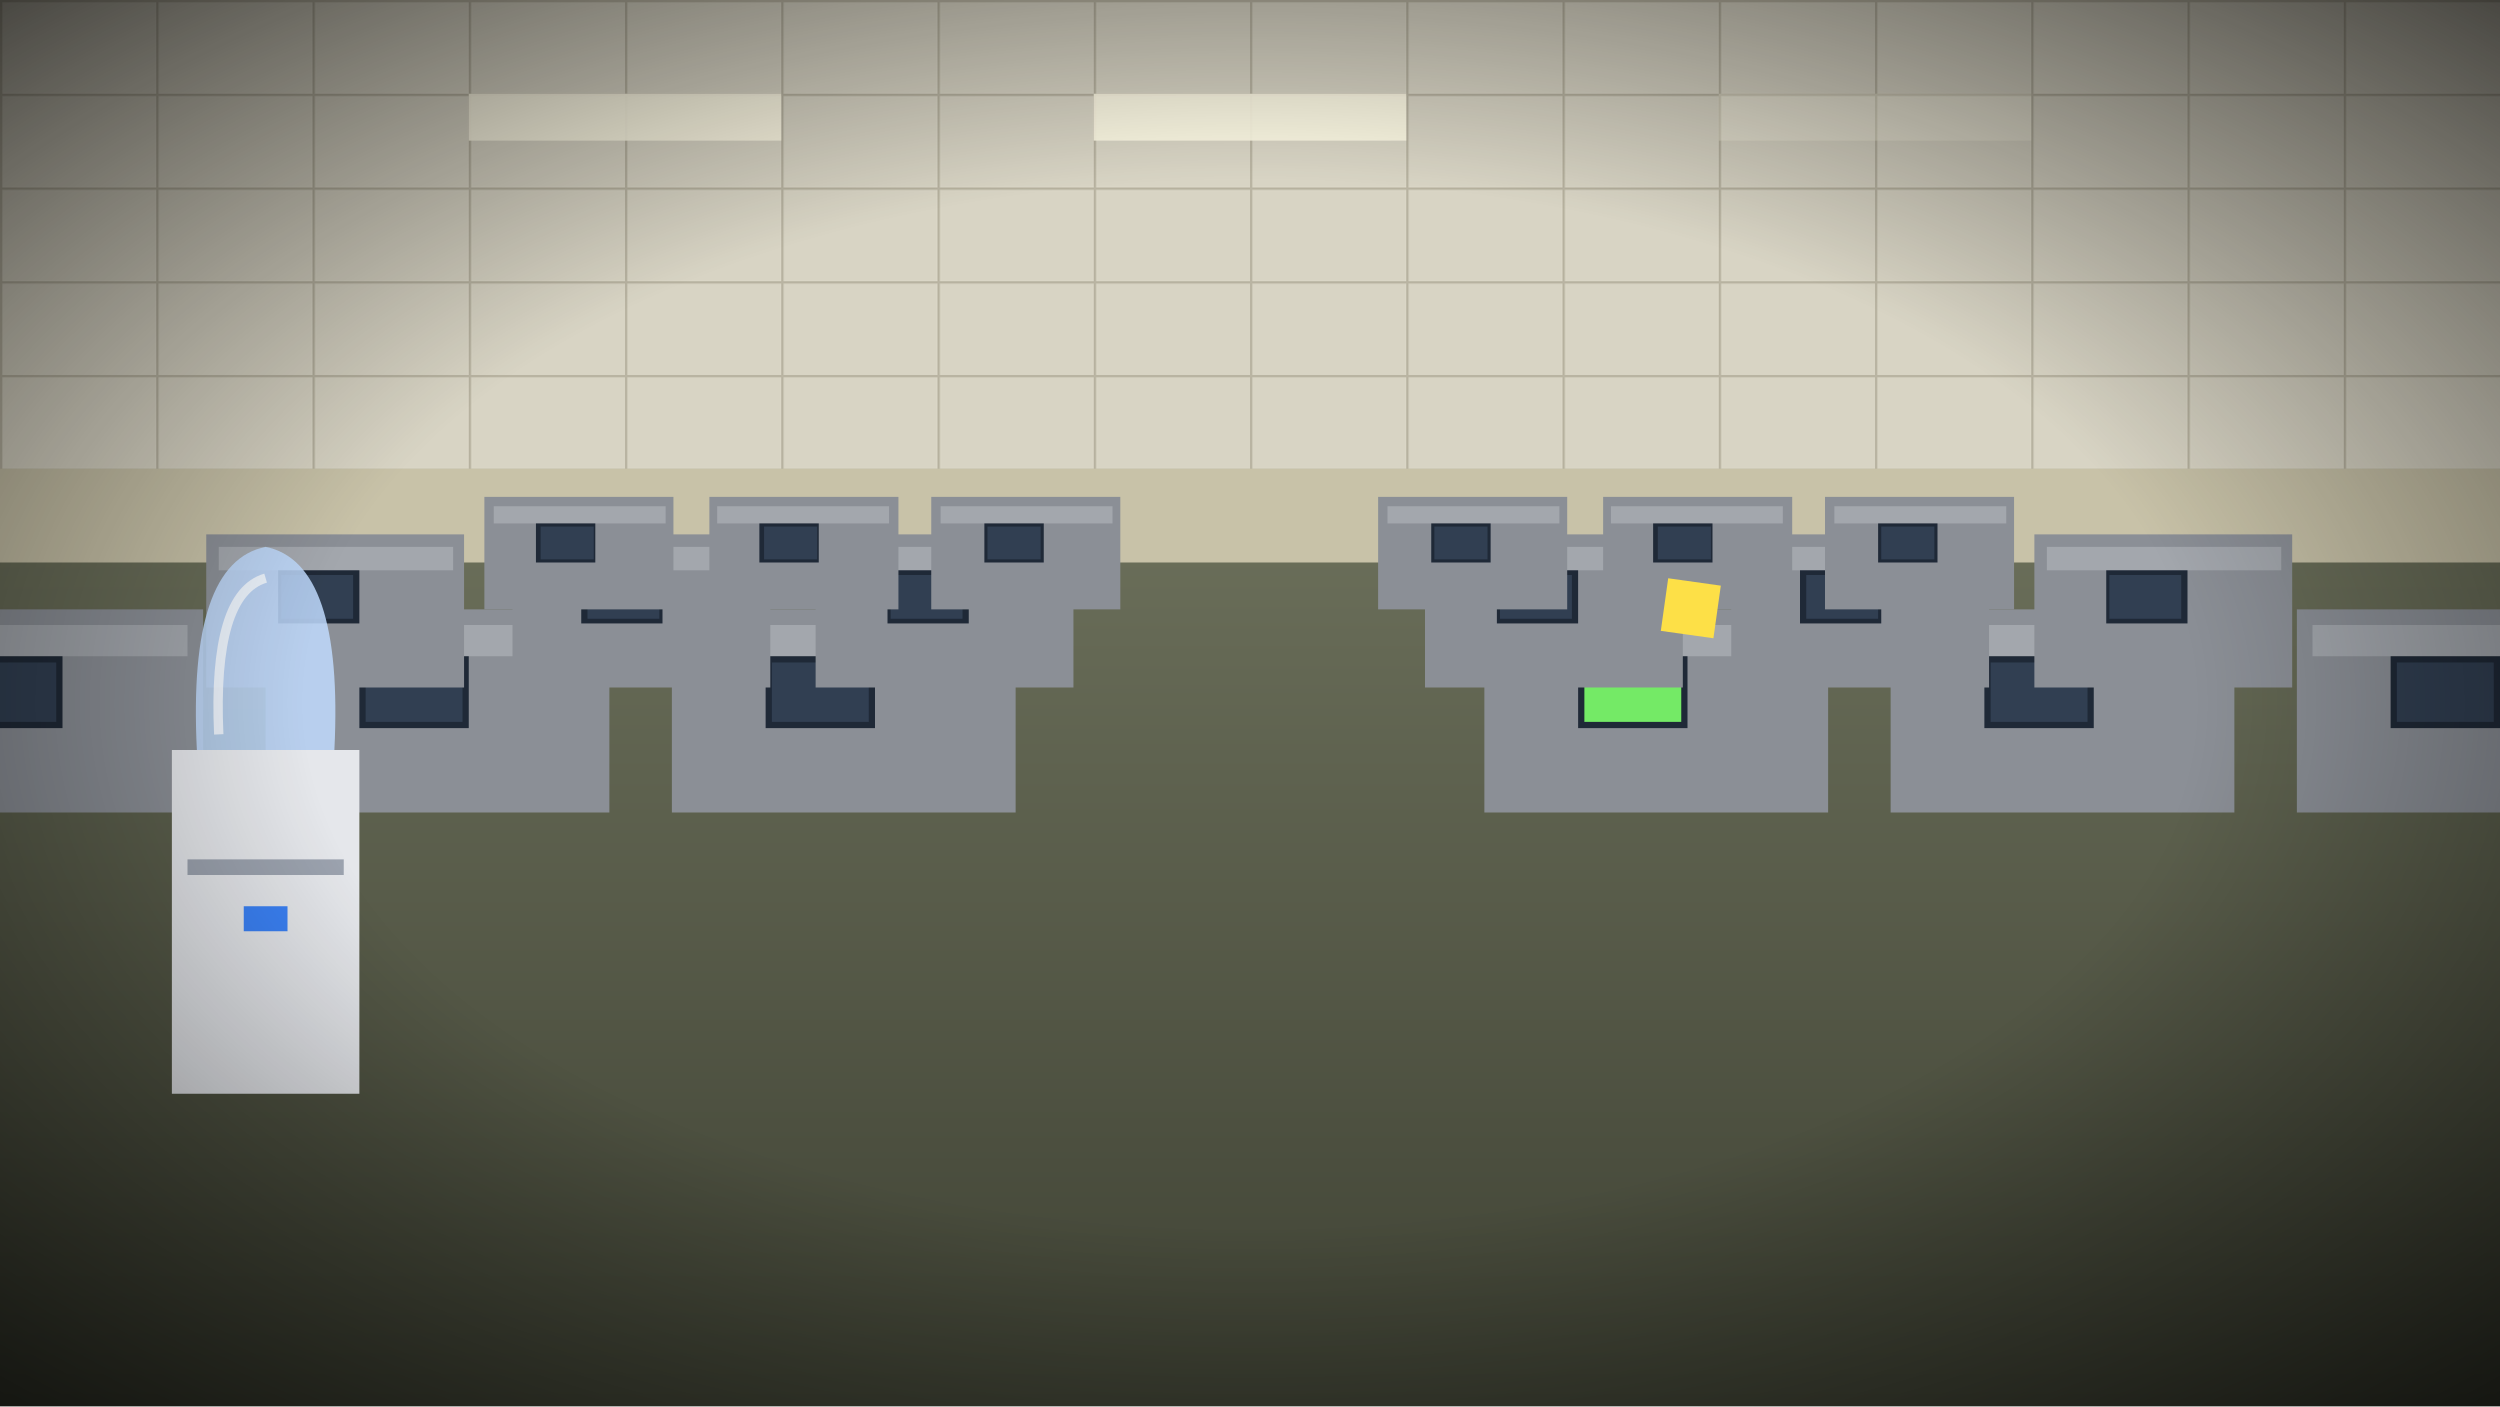
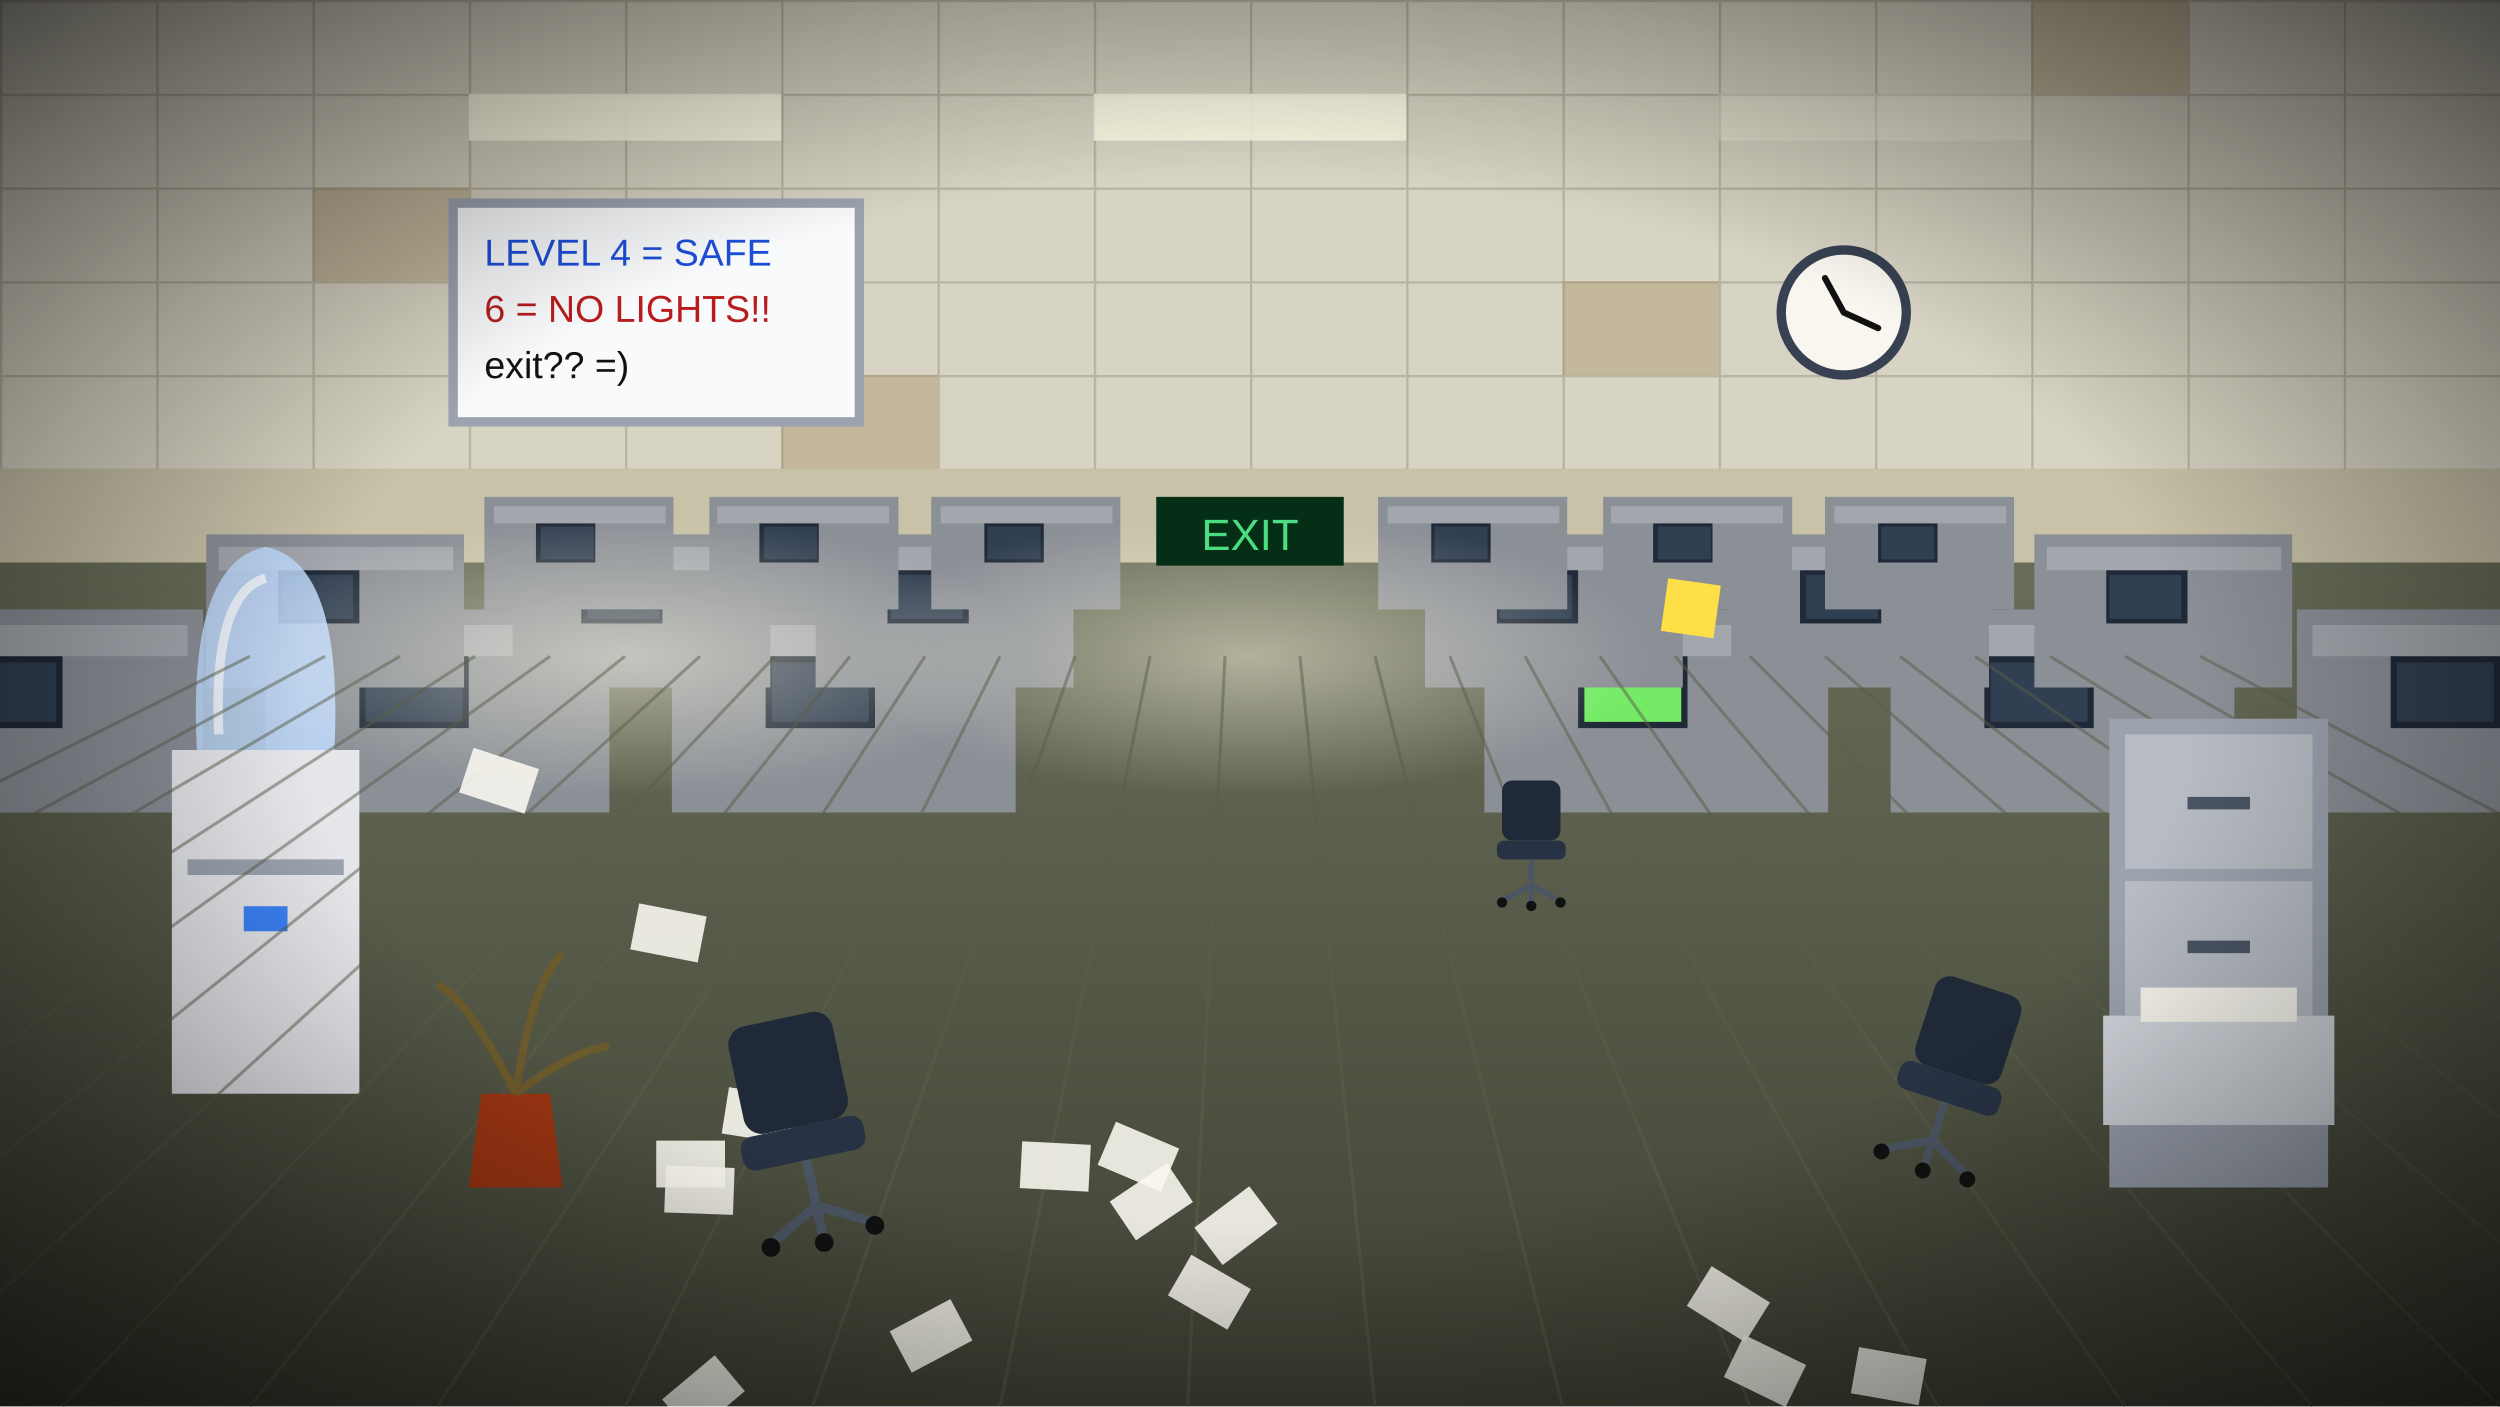
<svg xmlns="http://www.w3.org/2000/svg" viewBox="0 0 1600 900">
  <defs>
    <radialGradient id="vign" cx=".5" cy=".5" r=".75">
      <stop offset=".5" stop-color="#000" stop-opacity="0" />
      <stop offset="1" stop-color="#000" stop-opacity=".75" />
    </radialGradient>
    <pattern id="tiles" width="100" height="60" patternUnits="userSpaceOnUse">
      <rect width="100" height="60" fill="#d8d4c4" />
      <path d="M0 0 H100 M0 0 V60" stroke="#b9b4a2" stroke-width="3" />
    </pattern>
    <linearGradient id="officefloor" x1="0" y1="0" x2="0" y2="1">
      <stop offset="0" stop-color="#6b6f5a" />
      <stop offset="1" stop-color="#3f4234" />
    </linearGradient>
+     <radialGradient id="lamp">
+       <stop offset="0" stop-color="#fffbe6" stop-opacity=".5" />
+       <stop offset="1" stop-color="#fffbe6" stop-opacity="0" />
+     </radialGradient>
  </defs>
  <rect width="1600" height="330" fill="url(#tiles)" />
  <g fill="#fffbe6" opacity=".9">
    <rect x="300" y="60" width="200" height="30" />
    <rect x="700" y="60" width="200" height="30" />
    <rect x="1100" y="60" width="200" height="30" opacity=".35" />
  </g>
  <rect y="330" width="1600" height="570" fill="url(#officefloor)" />
  <rect y="300" width="1600" height="60" fill="#c8c2a8" />
  <rect x="-90" y="390" width="220" height="130" fill="#8b8f96" />
  <rect x="-80" y="400" width="200" height="20" fill="#a3a7ad" />
  <rect x="-30" y="420" width="70" height="46" fill="#1f2937" />
  <rect x="-26" y="424" width="62" height="38" fill="#334155" opacity=".9" />
  <rect x="170" y="390" width="220" height="130" fill="#8b8f96" />
  <rect x="180" y="400" width="200" height="20" fill="#a3a7ad" />
  <rect x="230" y="420" width="70" height="46" fill="#1f2937" />
  <rect x="234" y="424" width="62" height="38" fill="#334155" opacity=".9" />
  <rect x="430" y="390" width="220" height="130" fill="#8b8f96" />
  <rect x="440" y="400" width="200" height="20" fill="#a3a7ad" />
  <rect x="490" y="420" width="70" height="46" fill="#1f2937" />
  <rect x="494" y="424" width="62" height="38" fill="#334155" opacity=".9" />
  <rect x="950" y="390" width="220" height="130" fill="#8b8f96" />
  <rect x="960" y="400" width="200" height="20" fill="#a3a7ad" />
  <rect x="1010" y="420" width="70" height="46" fill="#1f2937" />
  <rect x="1014" y="424" width="62" height="38" fill="#7dff6b" opacity=".9" />
  <rect x="1210" y="390" width="220" height="130" fill="#8b8f96" />
  <rect x="1220" y="400" width="200" height="20" fill="#a3a7ad" />
  <rect x="1270" y="420" width="70" height="46" fill="#1f2937" />
  <rect x="1274" y="424" width="62" height="38" fill="#334155" opacity=".9" />
  <rect x="1470" y="390" width="220" height="130" fill="#8b8f96" />
  <rect x="1480" y="400" width="200" height="20" fill="#a3a7ad" />
  <rect x="1530" y="420" width="70" height="46" fill="#1f2937" />
  <rect x="1534" y="424" width="62" height="38" fill="#334155" opacity=".9" />
  <rect x="132" y="342" width="165" height="98" fill="#8b8f96" />
  <rect x="140" y="350" width="150" height="15" fill="#a3a7ad" />
  <rect x="178" y="365" width="52" height="34" fill="#1f2937" />
  <rect x="180" y="368" width="46" height="28" fill="#334155" opacity=".9" />
  <rect x="328" y="342" width="165" height="98" fill="#8b8f96" />
  <rect x="335" y="350" width="150" height="15" fill="#a3a7ad" />
  <rect x="372" y="365" width="52" height="34" fill="#1f2937" />
  <rect x="376" y="368" width="46" height="28" fill="#334155" opacity=".9" />
  <rect x="522" y="342" width="165" height="98" fill="#8b8f96" />
  <rect x="530" y="350" width="150" height="15" fill="#a3a7ad" />
  <rect x="568" y="365" width="52" height="34" fill="#1f2937" />
  <rect x="570" y="368" width="46" height="28" fill="#334155" opacity=".9" />
  <rect x="912" y="342" width="165" height="98" fill="#8b8f96" />
  <rect x="920" y="350" width="150" height="15" fill="#a3a7ad" />
  <rect x="958" y="365" width="52" height="34" fill="#1f2937" />
  <rect x="960" y="368" width="46" height="28" fill="#334155" opacity=".9" />
  <rect x="1108" y="342" width="165" height="98" fill="#8b8f96" />
  <rect x="1115" y="350" width="150" height="15" fill="#a3a7ad" />
  <rect x="1152" y="365" width="52" height="34" fill="#1f2937" />
  <rect x="1156" y="368" width="46" height="28" fill="#334155" opacity=".9" />
  <rect x="1302" y="342" width="165" height="98" fill="#8b8f96" />
  <rect x="1310" y="350" width="150" height="15" fill="#a3a7ad" />
  <rect x="1348" y="365" width="52" height="34" fill="#1f2937" />
  <rect x="1350" y="368" width="46" height="28" fill="#334155" opacity=".9" />
  <rect x="310" y="318" width="121" height="72" fill="#8b8f96" />
  <rect x="316" y="324" width="110" height="11" fill="#a3a7ad" />
  <rect x="343" y="335" width="38" height="25" fill="#1f2937" />
  <rect x="346" y="337" width="34" height="21" fill="#334155" opacity=".9" />
  <rect x="454" y="318" width="121" height="72" fill="#8b8f96" />
  <rect x="459" y="324" width="110" height="11" fill="#a3a7ad" />
  <rect x="486" y="335" width="38" height="25" fill="#1f2937" />
  <rect x="489" y="337" width="34" height="21" fill="#334155" opacity=".9" />
  <rect x="596" y="318" width="121" height="72" fill="#8b8f96" />
  <rect x="602" y="324" width="110" height="11" fill="#a3a7ad" />
  <rect x="630" y="335" width="38" height="25" fill="#1f2937" />
  <rect x="632" y="337" width="34" height="21" fill="#334155" opacity=".9" />
  <rect x="882" y="318" width="121" height="72" fill="#8b8f96" />
  <rect x="888" y="324" width="110" height="11" fill="#a3a7ad" />
  <rect x="916" y="335" width="38" height="25" fill="#1f2937" />
  <rect x="918" y="337" width="34" height="21" fill="#334155" opacity=".9" />
  <rect x="1026" y="318" width="121" height="72" fill="#8b8f96" />
  <rect x="1031" y="324" width="110" height="11" fill="#a3a7ad" />
  <rect x="1058" y="335" width="38" height="25" fill="#1f2937" />
  <rect x="1061" y="337" width="34" height="21" fill="#334155" opacity=".9" />
  <rect x="1168" y="318" width="121" height="72" fill="#8b8f96" />
  <rect x="1174" y="324" width="110" height="11" fill="#a3a7ad" />
  <rect x="1202" y="335" width="38" height="25" fill="#1f2937" />
  <rect x="1204" y="337" width="34" height="21" fill="#334155" opacity=".9" />
  <g transform="translate(170 700)">
    <rect x="-60" y="-220" width="120" height="220" fill="#e5e7eb" />
    <rect x="-50" y="-150" width="100" height="10" fill="#9ca3af" />
    <path d="M-44 -220 Q-50 -340 0 -350 Q50 -340 44 -220 Z" fill="#bfdbfe" opacity=".85" />
    <path d="M-30 -230 Q-34 -320 0 -330" stroke="#fff" stroke-width="6" fill="none" opacity=".7" />
    <rect x="-14" y="-120" width="28" height="16" fill="#3b82f6" />
  </g>
  <rect x="1065" y="372" width="34" height="34" fill="#fde047" transform="rotate(8 1080 390)" />
+   <rect x="200" y="120" width="100" height="60" fill="#a8946a" opacity=".45" />
+   <rect x="1000" y="180" width="100" height="60" fill="#a8946a" opacity=".45" />
+   <rect x="1300" y="0" width="100" height="60" fill="#a8946a" opacity=".45" />
+   <rect x="500" y="240" width="100" height="60" fill="#a8946a" opacity=".45" />
+   <g fill="url(#lamp)">
+     <ellipse cx="400" cy="420" rx="260" ry="90" />
+     <ellipse cx="800" cy="420" rx="260" ry="90" />
+   </g>
+   <path d="M-800 900 L160 420" stroke="#5a5d48" stroke-width="2" opacity=".5" />
+   <path d="M-680 900 L208 420" stroke="#5a5d48" stroke-width="2" opacity=".5" />
+   <path d="M-560 900 L256 420" stroke="#5a5d48" stroke-width="2" opacity=".5" />
+   <path d="M-440 900 L304 420" stroke="#5a5d48" stroke-width="2" opacity=".5" />
+   <path d="M-320 900 L352 420" stroke="#5a5d48" stroke-width="2" opacity=".5" />
+   <path d="M-200 900 L400 420" stroke="#5a5d48" stroke-width="2" opacity=".5" />
+   <path d="M-80 900 L448 420" stroke="#5a5d48" stroke-width="2" opacity=".5" />
+   <path d="M40 900 L496 420" stroke="#5a5d48" stroke-width="2" opacity=".5" />
+   <path d="M160 900 L544 420" stroke="#5a5d48" stroke-width="2" opacity=".5" />
+   <path d="M280 900 L592 420" stroke="#5a5d48" stroke-width="2" opacity=".5" />
+   <path d="M400 900 L640 420" stroke="#5a5d48" stroke-width="2" opacity=".5" />
+   <path d="M520 900 L688 420" stroke="#5a5d48" stroke-width="2" opacity=".5" />
+   <path d="M640 900 L736 420" stroke="#5a5d48" stroke-width="2" opacity=".5" />
+   <path d="M760 900 L784 420" stroke="#5a5d48" stroke-width="2" opacity=".5" />
+   <path d="M880 900 L832 420" stroke="#5a5d48" stroke-width="2" opacity=".5" />
+   <path d="M1000 900 L880 420" stroke="#5a5d48" stroke-width="2" opacity=".5" />
+   <path d="M1120 900 L928 420" stroke="#5a5d48" stroke-width="2" opacity=".5" />
+   <path d="M1240 900 L976 420" stroke="#5a5d48" stroke-width="2" opacity=".5" />
+   <path d="M1360 900 L1024 420" stroke="#5a5d48" stroke-width="2" opacity=".5" />
+   <path d="M1480 900 L1072 420" stroke="#5a5d48" stroke-width="2" opacity=".5" />
+   <path d="M1600 900 L1120 420" stroke="#5a5d48" stroke-width="2" opacity=".5" />
+   <path d="M1720 900 L1168 420" stroke="#5a5d48" stroke-width="2" opacity=".5" />
+   <path d="M1840 900 L1216 420" stroke="#5a5d48" stroke-width="2" opacity=".5" />
+   <path d="M1960 900 L1264 420" stroke="#5a5d48" stroke-width="2" opacity=".5" />
+   <path d="M2080 900 L1312 420" stroke="#5a5d48" stroke-width="2" opacity=".5" />
+   <path d="M2200 900 L1360 420" stroke="#5a5d48" stroke-width="2" opacity=".5" />
+   <path d="M2320 900 L1408 420" stroke="#5a5d48" stroke-width="2" opacity=".5" />
+   <rect x="1152" y="700" width="44" height="30" fill="#f8f6ee" transform="rotate(26 800 700)" opacity=".9" />
+   <rect x="728" y="750" width="44" height="30" fill="#f8f6ee" transform="rotate(23 800 700)" opacity=".9" />
+   <rect x="259" y="643" width="44" height="30" fill="#f8f6ee" transform="rotate(18 800 700)" opacity=".9" />
+   <rect x="819" y="808" width="44" height="30" fill="#f8f6ee" transform="rotate(30 800 700)" opacity=".9" />
+   <rect x="420" y="730" width="44" height="30" fill="#f8f6ee" transform="rotate(0 800 700)" opacity=".9" />
+   <rect x="720" y="747" width="44" height="30" fill="#f8f6ee" transform="rotate(-37 800 700)" opacity=".9" />
+   <rect x="393" y="655" width="44" height="30" fill="#f8f6ee" transform="rotate(11 800 700)" opacity=".9" />
+   <rect x="470" y="748" width="44" height="30" fill="#f8f6ee" transform="rotate(9 800 700)" opacity=".9" />
+   <rect x="386" y="608" width="44" height="30" fill="#f8f6ee" transform="rotate(-40 800 700)" opacity=".9" />
+   <rect x="687" y="707" width="44" height="30" fill="#f8f6ee" transform="rotate(-34 800 700)" opacity=".9" />
+   <rect x="1212" y="792" width="44" height="30" fill="#f8f6ee" transform="rotate(10 800 700)" opacity=".9" />
+   <rect x="1109" y="637" width="44" height="30" fill="#f8f6ee" transform="rotate(32 800 700)" opacity=".9" />
+   <rect x="656" y="738" width="44" height="30" fill="#f8f6ee" transform="rotate(3 800 700)" opacity=".9" />
+   <rect x="428" y="759" width="44" height="30" fill="#f8f6ee" transform="rotate(2 800 700)" opacity=".9" />
+   <rect x="281" y="809" width="44" height="30" fill="#f8f6ee" transform="rotate(-25 800 700)" opacity=".9" />
+   <rect x="525" y="726" width="44" height="30" fill="#f8f6ee" transform="rotate(-28 800 700)" opacity=".9" />
+   <g transform="translate(520 760) scale(1.0) rotate(-12)">
+     <rect x="-34" y="-110" width="68" height="70" rx="12" fill="#1f2937" />
+     <rect x="-40" y="-40" width="80" height="22" rx="8" fill="#273244" />
+     <path d="M0 -18 v30 M-34 30 L0 12 L34 30 M0 12 v22" stroke="#4b5563" stroke-width="6" fill="none" />
+     <circle cx="-34" cy="32" r="6" fill="#111" />
+     <circle cx="34" cy="32" r="6" fill="#111" />
+     <circle cy="36" r="6" fill="#111" />
+   </g>
+   <g transform="translate(1240 720) scale(0.85) rotate(18)">
+     <rect x="-34" y="-110" width="68" height="70" rx="12" fill="#1f2937" />
+     <rect x="-40" y="-40" width="80" height="22" rx="8" fill="#273244" />
+     <path d="M0 -18 v30 M-34 30 L0 12 L34 30 M0 12 v22" stroke="#4b5563" stroke-width="6" fill="none" />
+     <circle cx="-34" cy="32" r="6" fill="#111" />
+     <circle cx="34" cy="32" r="6" fill="#111" />
+     <circle cy="36" r="6" fill="#111" />
+   </g>
+   <g transform="translate(980 560) scale(0.55) rotate(0)">
+     <rect x="-34" y="-110" width="68" height="70" rx="12" fill="#1f2937" />
+     <rect x="-40" y="-40" width="80" height="22" rx="8" fill="#273244" />
+     <path d="M0 -18 v30 M-34 30 L0 12 L34 30 M0 12 v22" stroke="#4b5563" stroke-width="6" fill="none" />
+     <circle cx="-34" cy="32" r="6" fill="#111" />
+     <circle cx="34" cy="32" r="6" fill="#111" />
+     <circle cy="36" r="6" fill="#111" />
+   </g>
+   <g transform="translate(1420 760)">
+     <rect x="-70" y="-300" width="140" height="300" fill="#9ca3af" />
+     <rect x="-60" y="-290" width="120" height="86" fill="#b7bcc4" />
+     <rect x="-60" y="-196" width="120" height="86" fill="#b7bcc4" />
+     <rect x="-74" y="-110" width="148" height="70" fill="#d1d5db" />
+     <rect x="-20" y="-250" width="40" height="8" fill="#4b5563" />
+     <rect x="-20" y="-158" width="40" height="8" fill="#4b5563" />
+     <rect x="-50" y="-128" width="100" height="22" fill="#f8f6ee" />
+   </g>
+   <g transform="translate(1180 200)">
+     <circle r="40" fill="#f8f6ee" stroke="#374151" stroke-width="6" />
+     <path d="M0 0 L22 10 M0 0 L-12 -22" stroke="#111" stroke-width="4" stroke-linecap="round" />
+   </g>
+   <g transform="translate(420 200)">
+     <rect x="-130" y="-70" width="260" height="140" fill="#f8fafc" stroke="#9ca3af" stroke-width="6" />
+     <text x="-110" y="-30" font-family="Comic Sans MS, Arial" font-size="24" fill="#1d4ed8">LEVEL 4 = SAFE</text>
+     <text x="-110" y="6" font-family="Comic Sans MS, Arial" font-size="24" fill="#b91c1c">6 = NO LIGHTS!!</text>
+     <text x="-110" y="42" font-family="Comic Sans MS, Arial" font-size="24" fill="#111">exit?? =)</text>
+   </g>
+   <g transform="translate(330 760)">
+     <path d="M-30 0 h60 l-8 -60 h-44 z" fill="#9a3412" />
+     <path d="M0 -60 q-30 -60 -50 -70 M0 -60 q10 -70 30 -90 M0 -60 q40 -30 60 -30" stroke="#6b5a2b" stroke-width="5" fill="none" />
+   </g>
+   <g transform="translate(800 340)">
+     <rect x="-60" y="-22" width="120" height="44" fill="#052e16" />
+     <text y="12" font-family="Arial Black, Arial" font-size="28" text-anchor="middle" fill="#4ade80">EXIT</text>
+   </g>
  <rect width="1600" height="900" fill="url(#vign)" />
</svg>
